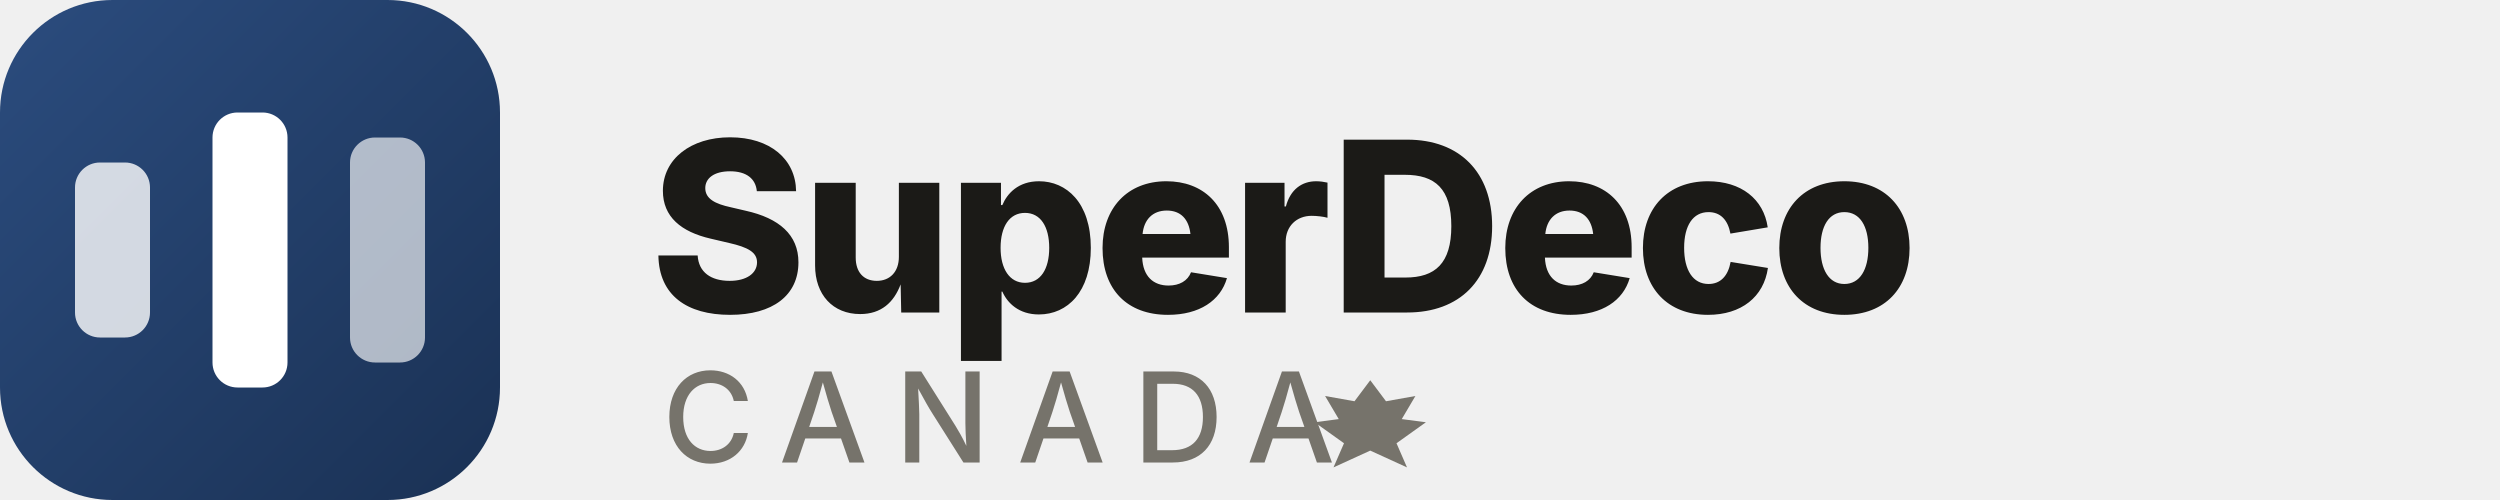
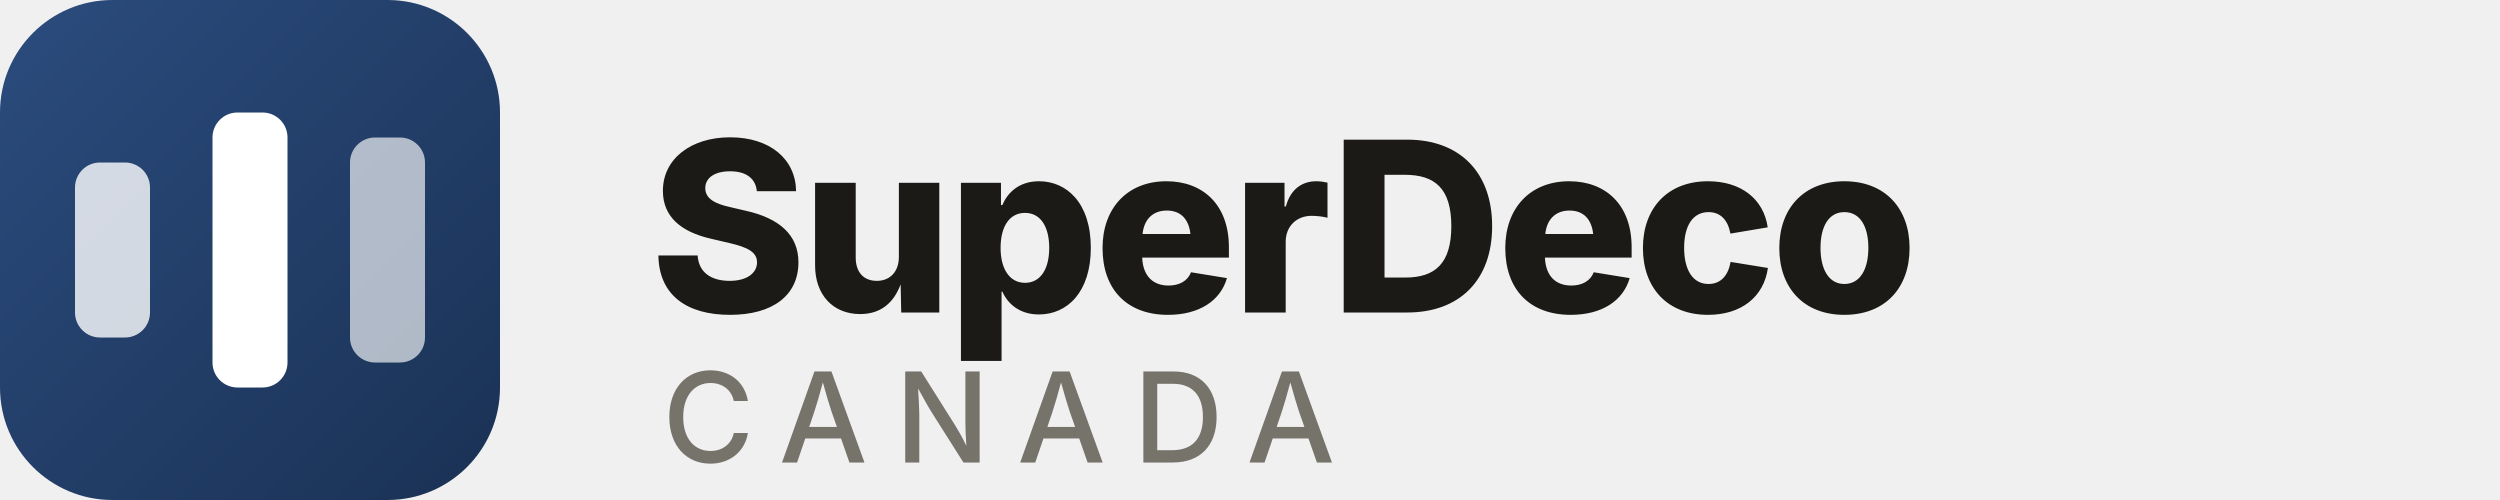
<svg xmlns="http://www.w3.org/2000/svg" viewBox="0 0 200 40" width="200" height="40" role="img" aria-label="SuperDeco Canada decorative wall panels logo">
  <defs>
    <linearGradient id="sd-grad" x1="0" y1="0" x2="1" y2="1">
      <stop offset="0%" stop-color="#2b4c7e" />
      <stop offset="100%" stop-color="#1a3154" />
    </linearGradient>
  </defs>
  <rect x="0" y="0" width="40" height="40" rx="9" fill="url(#sd-grad)" />
  <rect x="6" y="13" width="6" height="14" rx="2" fill="white" opacity=".8" />
  <rect x="17" y="9" width="6" height="22" rx="2" fill="white" />
  <rect x="28" y="11" width="6" height="18" rx="2" fill="white" opacity=".65" />
  <text x="52" y="25" font-family="Outfit,system-ui,-apple-system,BlinkMacSystemFont,sans-serif" font-size="19" font-weight="800" fill="#1b1a17" letter-spacing="-0.4">SuperDeco</text>
  <text x="53" y="37" font-family="Outfit,system-ui,-apple-system,BlinkMacSystemFont,sans-serif" font-size="10" font-weight="500" fill="#76736b" letter-spacing="2.2">CANADA</text>
-   <path d="M5.5 0.5 L7 2.5 L9.8 2 L8.5 4.2 L10.8 4.5 L8 6.5 L9 8.8 L5.5 7.2 L2 8.8 L3 6.5 L0.2 4.5 L2.5 4.2 L1.2 2 L4 2.5 Z" fill="#76736b" transform="translate(105,30) scale(0.84)" />
</svg>
